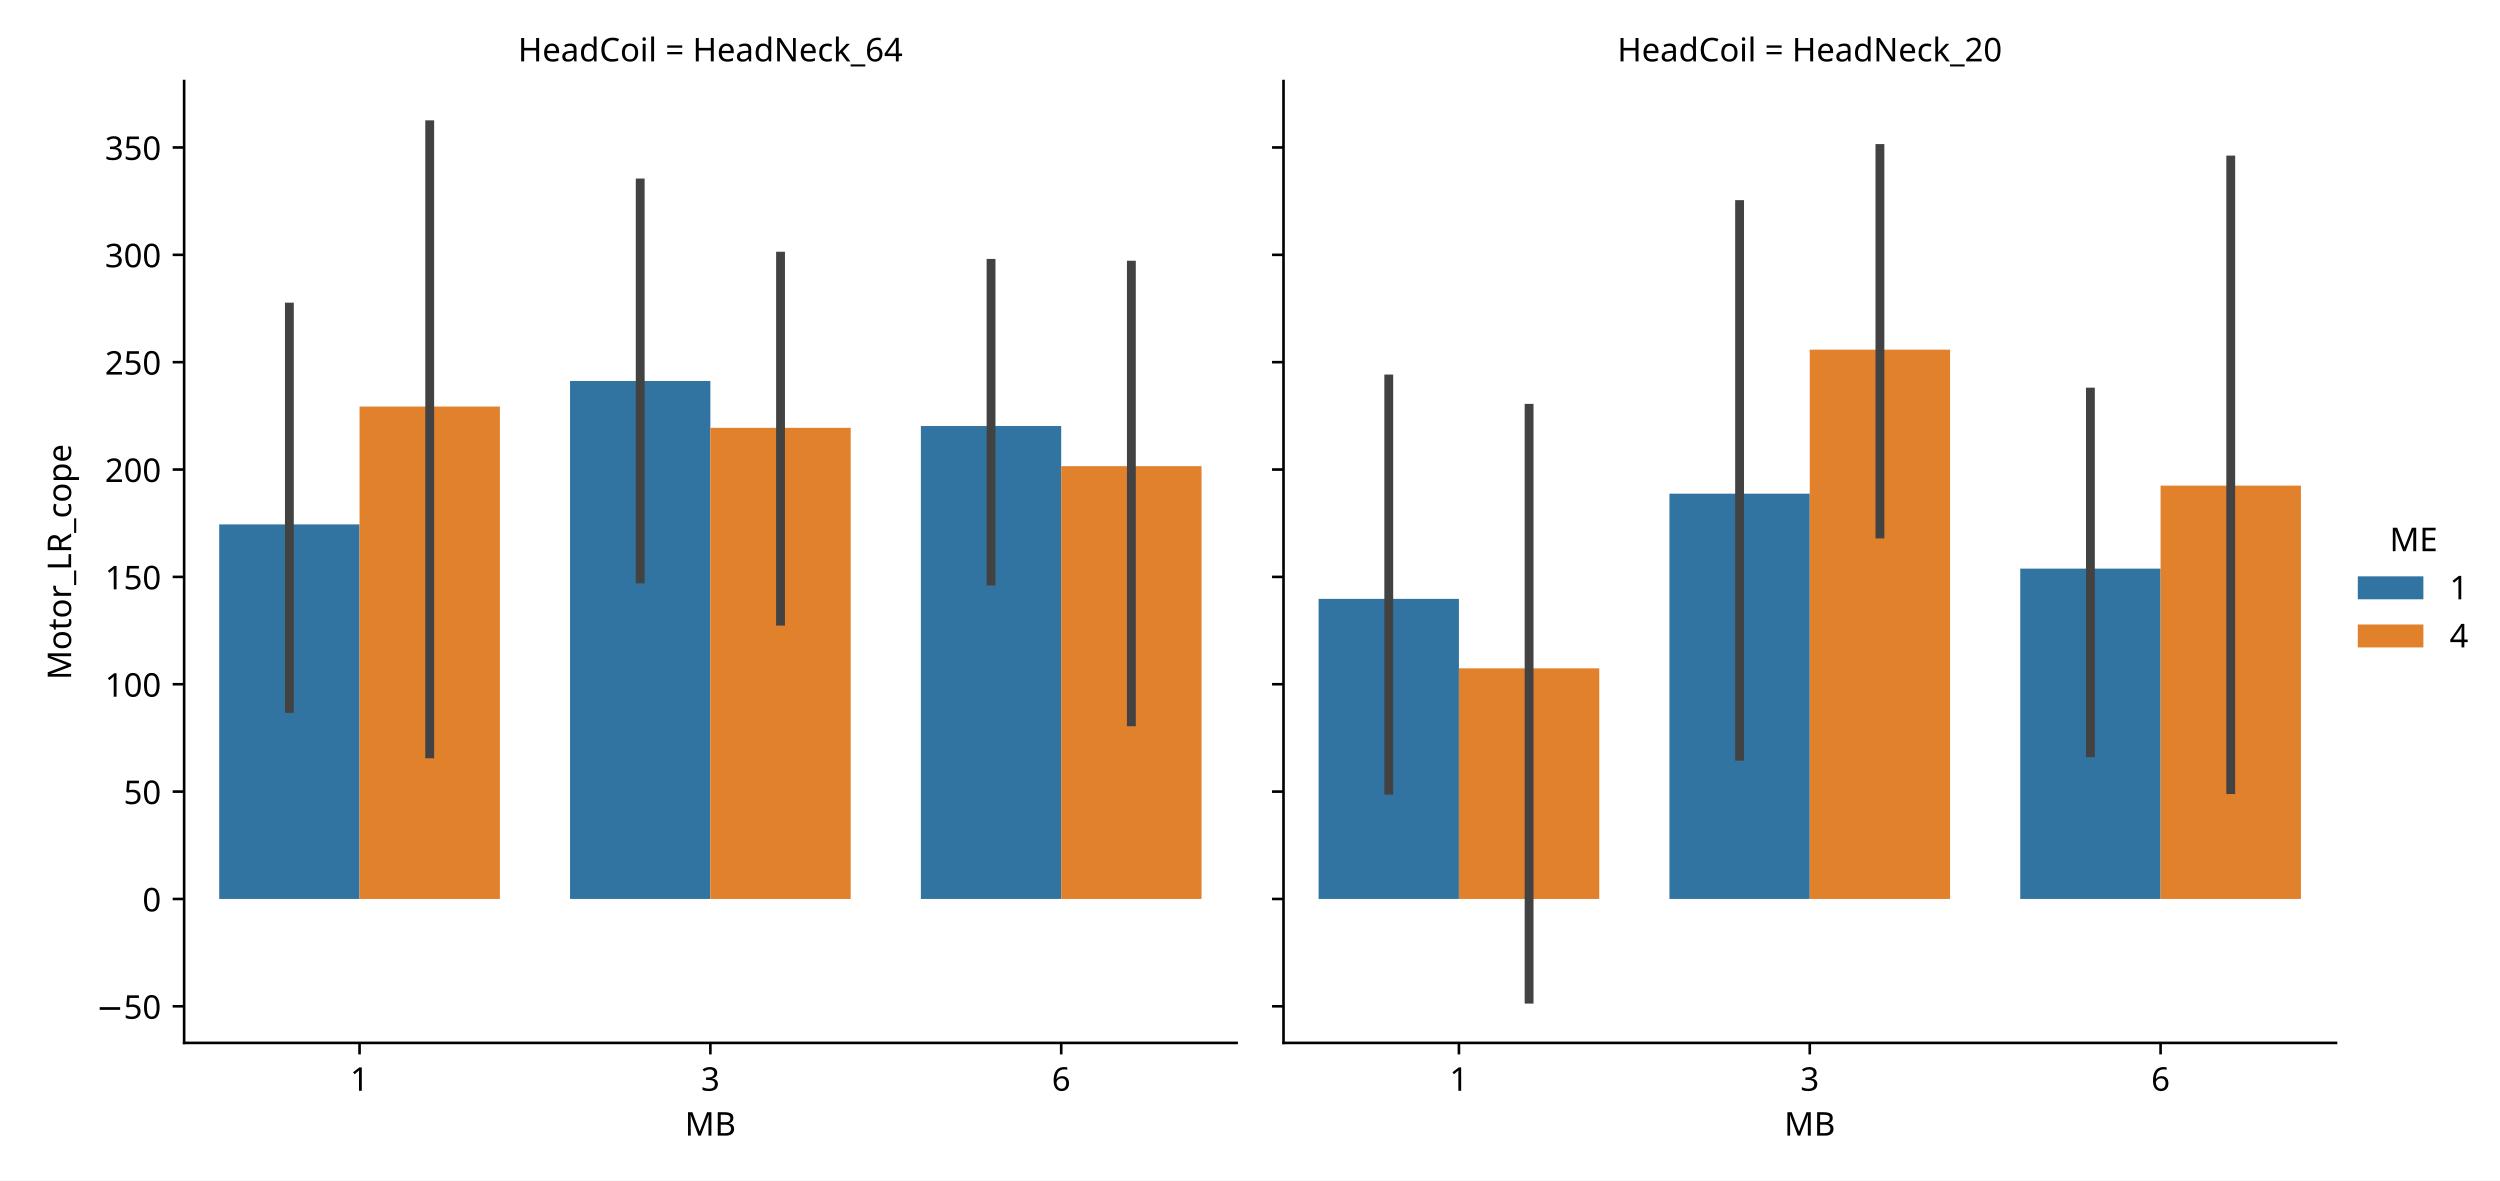
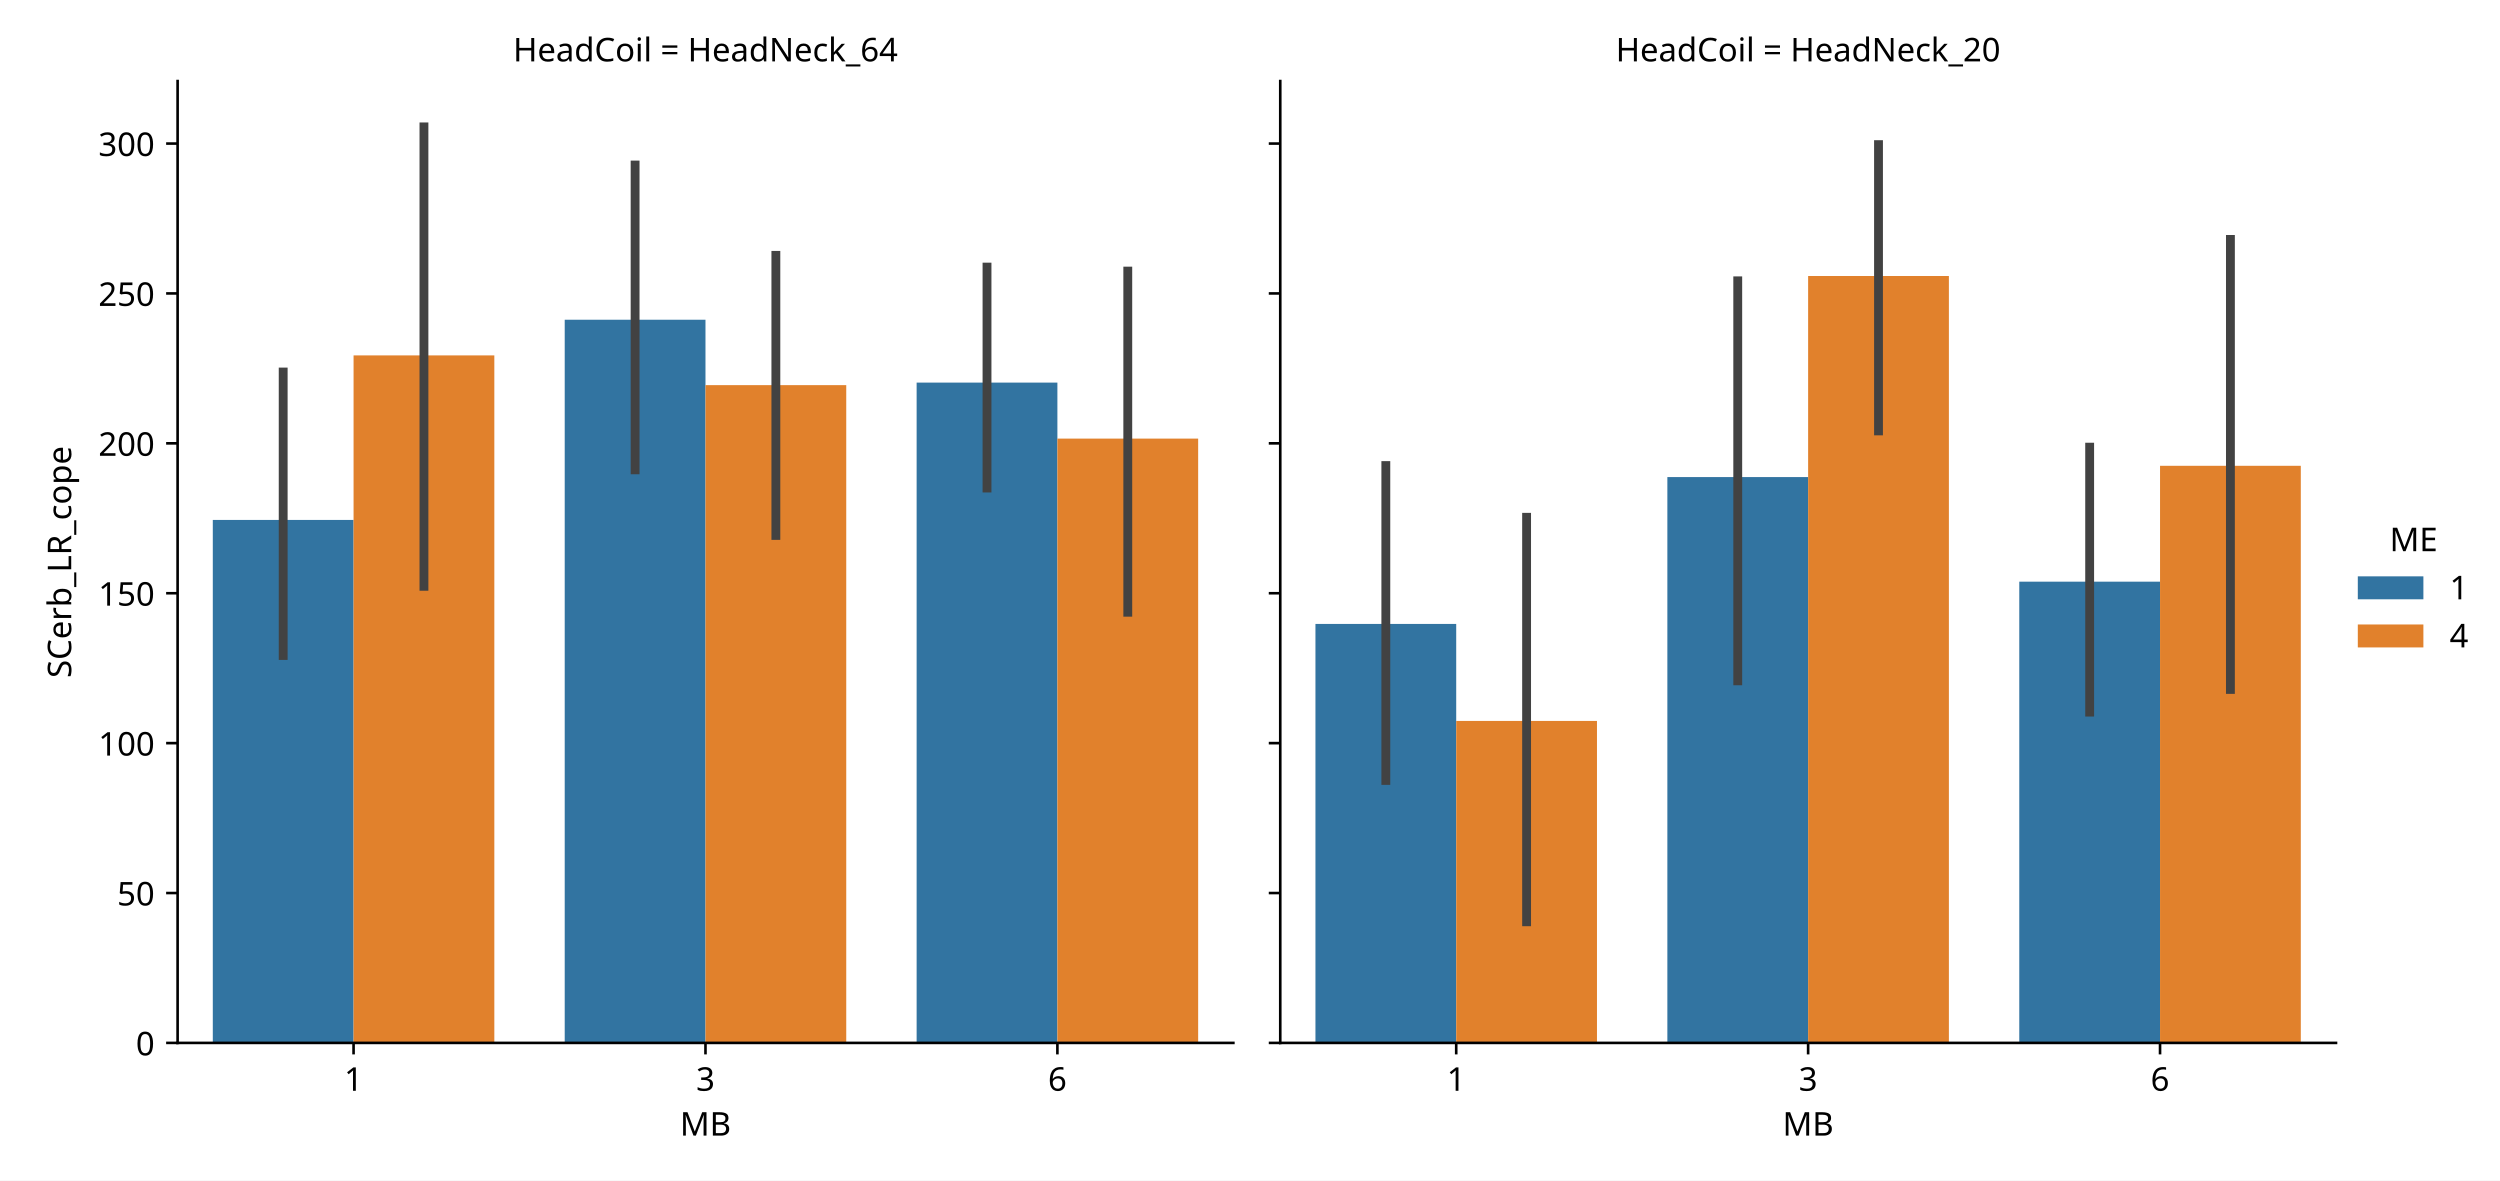
<svg xmlns="http://www.w3.org/2000/svg" xmlns:xlink="http://www.w3.org/1999/xlink" width="762.39pt" height="360pt" viewBox="0 0 762.39 360" version="1.1">
  <defs>
    <style type="text/css">*{stroke-linejoin: round; stroke-linecap: butt}</style>
  </defs>
  <g id="figure_1">
    <g id="patch_1">
      <path d="M 0 360  L 762.39 360  L 762.39 0  L 0 0  z " style="fill: #ffffff" />
    </g>
    <g id="axes_1">
      <g id="patch_2">
-         <path d="M 56.152 318.04  L 377.114 318.04  L 377.114 24.72  L 56.152 24.72  z " style="fill: #ffffff" />
+         <path d="M 54.163 318.04  L 376.118 318.04  L 376.118 24.72  L 54.163 24.72  z " style="fill: #ffffff" />
      </g>
      <g id="patch_3">
-         <path d="M 66.851 274.141  L 109.646 274.141  L 109.646 159.918  L 66.851 159.918  z " clip-path="url(#p35c1011da7)" style="fill: #3274a1" />
+         <path d="M 64.895 318.04  L 107.822 318.04  L 107.822 158.561  L 64.895 158.561  z " clip-path="url(#pe08dcbb0b2)" style="fill: #3274a1" />
      </g>
      <g id="patch_4">
-         <path d="M 173.838 274.141  L 216.633 274.141  L 216.633 116.185  L 173.838 116.185  z " clip-path="url(#p35c1011da7)" style="fill: #3274a1" />
+         <path d="M 172.213 318.04  L 215.14 318.04  L 215.14 97.5  L 172.213 97.5  z " clip-path="url(#pe08dcbb0b2)" style="fill: #3274a1" />
      </g>
      <g id="patch_5">
-         <path d="M 280.825 274.141  L 323.62 274.141  L 323.62 129.918  L 280.825 129.918  z " clip-path="url(#p35c1011da7)" style="fill: #3274a1" />
+         <path d="M 279.531 318.04  L 322.459 318.04  L 322.459 116.674  L 279.531 116.674  z " clip-path="url(#pe08dcbb0b2)" style="fill: #3274a1" />
      </g>
      <g id="patch_6">
-         <path d="M 109.646 274.141  L 152.441 274.141  L 152.441 123.977  L 109.646 123.977  z " clip-path="url(#p35c1011da7)" style="fill: #e1812c" />
+         <path d="M 107.822 318.04  L 150.749 318.04  L 150.749 108.38  L 107.822 108.38  z " clip-path="url(#pe08dcbb0b2)" style="fill: #e1812c" />
      </g>
      <g id="patch_7">
-         <path d="M 216.633 274.141  L 259.428 274.141  L 259.428 130.473  L 216.633 130.473  z " clip-path="url(#p35c1011da7)" style="fill: #e1812c" />
+         <path d="M 215.14 318.04  L 258.068 318.04  L 258.068 117.45  L 215.14 117.45  z " clip-path="url(#pe08dcbb0b2)" style="fill: #e1812c" />
      </g>
      <g id="patch_8">
-         <path d="M 323.62 274.141  L 366.415 274.141  L 366.415 142.153  L 323.62 142.153  z " clip-path="url(#p35c1011da7)" style="fill: #e1812c" />
+         <path d="M 322.459 318.04  L 365.386 318.04  L 365.386 133.757  L 322.459 133.757  z " clip-path="url(#pe08dcbb0b2)" style="fill: #e1812c" />
      </g>
      <g id="matplotlib.axis_1">
        <g id="xtick_1">
          <g id="line2d_1">
            <defs>
-               <path id="meedf9f8192" d="M 0 0  L 0 3.5  " style="stroke: #000000; stroke-width: 0.8" />
+               <path id="mbc280f36a6" d="M 0 0  L 0 3.5  " style="stroke: #000000; stroke-width: 0.8" />
            </defs>
            <g>
-               <use xlink:href="#meedf9f8192" x="109.646" y="318.04" style="stroke: #000000; stroke-width: 0.8" />
+               <use xlink:href="#mbc280f36a6" x="107.822" y="318.04" style="stroke: #000000; stroke-width: 0.8" />
            </g>
          </g>
          <g id="text_1">
-             <text style="font: 10px 'sans-serif'; text-anchor: middle" x="109.646" y="332.638" transform="rotate(-0, 109.6457, 332.6384)">1</text>
+             <text style="font: 10px 'sans-serif'; text-anchor: middle" x="107.822" y="332.638" transform="rotate(-0, 107.8219, 332.6384)">1</text>
          </g>
        </g>
        <g id="xtick_2">
          <g id="line2d_2">
            <g>
-               <use xlink:href="#meedf9f8192" x="216.633" y="318.04" style="stroke: #000000; stroke-width: 0.8" />
+               <use xlink:href="#mbc280f36a6" x="215.14" y="318.04" style="stroke: #000000; stroke-width: 0.8" />
            </g>
          </g>
          <g id="text_2">
-             <text style="font: 10px 'sans-serif'; text-anchor: middle" x="216.633" y="332.638" transform="rotate(-0, 216.6328, 332.6384)">3</text>
+             <text style="font: 10px 'sans-serif'; text-anchor: middle" x="215.14" y="332.638" transform="rotate(-0, 215.1402, 332.6384)">3</text>
          </g>
        </g>
        <g id="xtick_3">
          <g id="line2d_3">
            <g>
-               <use xlink:href="#meedf9f8192" x="323.62" y="318.04" style="stroke: #000000; stroke-width: 0.8" />
+               <use xlink:href="#mbc280f36a6" x="322.459" y="318.04" style="stroke: #000000; stroke-width: 0.8" />
            </g>
          </g>
          <g id="text_3">
-             <text style="font: 10px 'sans-serif'; text-anchor: middle" x="323.62" y="332.638" transform="rotate(-0, 323.62, 332.6384)">6</text>
+             <text style="font: 10px 'sans-serif'; text-anchor: middle" x="322.459" y="332.638" transform="rotate(-0, 322.4585, 332.6384)">6</text>
          </g>
        </g>
        <g id="text_4">
-           <text style="font: 10px 'sans-serif'; text-anchor: middle" x="216.633" y="346.317" transform="rotate(-0, 216.6328, 346.3166)">MB</text>
+           <text style="font: 10px 'sans-serif'; text-anchor: middle" x="215.14" y="346.317" transform="rotate(-0, 215.1402, 346.3166)">MB</text>
        </g>
      </g>
      <g id="matplotlib.axis_2">
        <g id="ytick_1">
          <g id="line2d_4">
            <defs>
-               <path id="m671a4015ab" d="M 0 0  L -3.5 0  " style="stroke: #000000; stroke-width: 0.8" />
+               <path id="mde89d0552b" d="M 0 0  L -3.5 0  " style="stroke: #000000; stroke-width: 0.8" />
            </defs>
            <g>
-               <use xlink:href="#m671a4015ab" x="56.152" y="306.88" style="stroke: #000000; stroke-width: 0.8" />
+               <use xlink:href="#mde89d0552b" x="54.163" y="318.04" style="stroke: #000000; stroke-width: 0.8" />
            </g>
          </g>
          <g id="text_5">
-             <text style="font: 10px 'sans-serif'; text-anchor: end" x="49.152" y="310.679" transform="rotate(-0, 49.15214, 310.679)">−50</text>
+             <text style="font: 10px 'sans-serif'; text-anchor: end" x="47.163" y="321.839" transform="rotate(-0, 47.16278, 321.8392)">0</text>
          </g>
        </g>
        <g id="ytick_2">
          <g id="line2d_5">
            <g>
-               <use xlink:href="#m671a4015ab" x="56.152" y="274.141" style="stroke: #000000; stroke-width: 0.8" />
+               <use xlink:href="#mde89d0552b" x="54.163" y="272.33" style="stroke: #000000; stroke-width: 0.8" />
            </g>
          </g>
          <g id="text_6">
-             <text style="font: 10px 'sans-serif'; text-anchor: end" x="49.152" y="277.94" transform="rotate(-0, 49.15214, 277.9401)">0</text>
+             <text style="font: 10px 'sans-serif'; text-anchor: end" x="47.163" y="276.129" transform="rotate(-0, 47.16278, 276.1289)">50</text>
          </g>
        </g>
        <g id="ytick_3">
          <g id="line2d_6">
            <g>
-               <use xlink:href="#m671a4015ab" x="56.152" y="241.402" style="stroke: #000000; stroke-width: 0.8" />
+               <use xlink:href="#mde89d0552b" x="54.163" y="226.619" style="stroke: #000000; stroke-width: 0.8" />
            </g>
          </g>
          <g id="text_7">
-             <text style="font: 10px 'sans-serif'; text-anchor: end" x="49.152" y="245.201" transform="rotate(-0, 49.15214, 245.2012)">50</text>
+             <text style="font: 10px 'sans-serif'; text-anchor: end" x="47.163" y="230.419" transform="rotate(-0, 47.16278, 230.4185)">100</text>
          </g>
        </g>
        <g id="ytick_4">
          <g id="line2d_7">
            <g>
-               <use xlink:href="#m671a4015ab" x="56.152" y="208.663" style="stroke: #000000; stroke-width: 0.8" />
+               <use xlink:href="#mde89d0552b" x="54.163" y="180.909" style="stroke: #000000; stroke-width: 0.8" />
            </g>
          </g>
          <g id="text_8">
-             <text style="font: 10px 'sans-serif'; text-anchor: end" x="49.152" y="212.462" transform="rotate(-0, 49.15214, 212.4622)">100</text>
+             <text style="font: 10px 'sans-serif'; text-anchor: end" x="47.163" y="184.708" transform="rotate(-0, 47.16278, 184.7082)">150</text>
          </g>
        </g>
        <g id="ytick_5">
          <g id="line2d_8">
            <g>
-               <use xlink:href="#m671a4015ab" x="56.152" y="175.924" style="stroke: #000000; stroke-width: 0.8" />
+               <use xlink:href="#mde89d0552b" x="54.163" y="135.199" style="stroke: #000000; stroke-width: 0.8" />
            </g>
          </g>
          <g id="text_9">
-             <text style="font: 10px 'sans-serif'; text-anchor: end" x="49.152" y="179.723" transform="rotate(-0, 49.15214, 179.7233)">150</text>
+             <text style="font: 10px 'sans-serif'; text-anchor: end" x="47.163" y="138.998" transform="rotate(-0, 47.16278, 138.9978)">200</text>
          </g>
        </g>
        <g id="ytick_6">
          <g id="line2d_9">
            <g>
-               <use xlink:href="#m671a4015ab" x="56.152" y="143.185" style="stroke: #000000; stroke-width: 0.8" />
+               <use xlink:href="#mde89d0552b" x="54.163" y="89.488" style="stroke: #000000; stroke-width: 0.8" />
            </g>
          </g>
          <g id="text_10">
-             <text style="font: 10px 'sans-serif'; text-anchor: end" x="49.152" y="146.984" transform="rotate(-0, 49.15214, 146.9843)">200</text>
+             <text style="font: 10px 'sans-serif'; text-anchor: end" x="47.163" y="93.287" transform="rotate(-0, 47.16278, 93.28744)">250</text>
          </g>
        </g>
        <g id="ytick_7">
          <g id="line2d_10">
            <g>
-               <use xlink:href="#m671a4015ab" x="56.152" y="110.446" style="stroke: #000000; stroke-width: 0.8" />
+               <use xlink:href="#mde89d0552b" x="54.163" y="43.778" style="stroke: #000000; stroke-width: 0.8" />
            </g>
          </g>
          <g id="text_11">
-             <text style="font: 10px 'sans-serif'; text-anchor: end" x="49.152" y="114.245" transform="rotate(-0, 49.15214, 114.2454)">250</text>
-           </g>
-         </g>
-         <g id="ytick_8">
-           <g id="line2d_11">
-             <g>
-               <use xlink:href="#m671a4015ab" x="56.152" y="77.707" style="stroke: #000000; stroke-width: 0.8" />
-             </g>
-           </g>
-           <g id="text_12">
-             <text style="font: 10px 'sans-serif'; text-anchor: end" x="49.152" y="81.506" transform="rotate(-0, 49.15214, 81.50642)">300</text>
-           </g>
-         </g>
-         <g id="ytick_9">
-           <g id="line2d_12">
-             <g>
-               <use xlink:href="#m671a4015ab" x="56.152" y="44.968" style="stroke: #000000; stroke-width: 0.8" />
-             </g>
-           </g>
-           <g id="text_13">
-             <text style="font: 10px 'sans-serif'; text-anchor: end" x="49.152" y="48.767" transform="rotate(-0, 49.15214, 48.76747)">350</text>
-           </g>
-         </g>
-         <g id="text_14">
-           <text style="font: 10px 'sans-serif'; text-anchor: middle" x="21.69" y="171.38" transform="rotate(-90, 21.68964, 171.38)">Motor_LR_cope</text>
-         </g>
+             <text style="font: 10px 'sans-serif'; text-anchor: end" x="47.163" y="47.577" transform="rotate(-0, 47.16278, 47.57709)">300</text>
+           </g>
+         </g>
+         <g id="text_12">
+           <text style="font: 10px 'sans-serif'; text-anchor: middle" x="21.717" y="171.38" transform="rotate(-90, 21.71747, 171.38)">SCerb_LR_cope</text>
+         </g>
+       </g>
+       <g id="line2d_11">
+         <path d="M 86.358 199.896  L 86.358 113.46  " clip-path="url(#pe08dcbb0b2)" style="fill: none; stroke: #424242; stroke-width: 2.7; stroke-linecap: square" />
+       </g>
+       <g id="line2d_12">
+         <path d="M 193.677 143.28  L 193.677 50.318  " clip-path="url(#pe08dcbb0b2)" style="fill: none; stroke: #424242; stroke-width: 2.7; stroke-linecap: square" />
      </g>
      <g id="line2d_13">
-         <path d="M 88.248 216.05  L 88.248 93.645  " clip-path="url(#p35c1011da7)" style="fill: none; stroke: #424242; stroke-width: 2.7; stroke-linecap: square" />
+         <path d="M 300.995 148.822  L 300.995 81.451  " clip-path="url(#pe08dcbb0b2)" style="fill: none; stroke: #424242; stroke-width: 2.7; stroke-linecap: square" />
      </g>
      <g id="line2d_14">
-         <path d="M 195.235 176.535  L 195.235 55.8  " clip-path="url(#p35c1011da7)" style="fill: none; stroke: #424242; stroke-width: 2.7; stroke-linecap: square" />
+         <path d="M 129.286 178.807  L 129.286 38.688  " clip-path="url(#pe08dcbb0b2)" style="fill: none; stroke: #424242; stroke-width: 2.7; stroke-linecap: square" />
      </g>
      <g id="line2d_15">
-         <path d="M 302.223 177.19  L 302.223 80.315  " clip-path="url(#p35c1011da7)" style="fill: none; stroke: #424242; stroke-width: 2.7; stroke-linecap: square" />
+         <path d="M 236.604 163.294  L 236.604 77.872  " clip-path="url(#pe08dcbb0b2)" style="fill: none; stroke: #424242; stroke-width: 2.7; stroke-linecap: square" />
      </g>
      <g id="line2d_16">
-         <path d="M 131.043 229.88  L 131.043 38.053  " clip-path="url(#p35c1011da7)" style="fill: none; stroke: #424242; stroke-width: 2.7; stroke-linecap: square" />
-       </g>
-       <g id="line2d_17">
-         <path d="M 238.03 189.439  L 238.03 78.109  " clip-path="url(#p35c1011da7)" style="fill: none; stroke: #424242; stroke-width: 2.7; stroke-linecap: square" />
-       </g>
-       <g id="line2d_18">
-         <path d="M 345.017 220.13  L 345.017 80.866  " clip-path="url(#p35c1011da7)" style="fill: none; stroke: #424242; stroke-width: 2.7; stroke-linecap: square" />
+         <path d="M 343.922 186.715  L 343.922 82.662  " clip-path="url(#pe08dcbb0b2)" style="fill: none; stroke: #424242; stroke-width: 2.7; stroke-linecap: square" />
      </g>
      <g id="patch_9">
-         <path d="M 56.152 318.04  L 56.152 24.72  " style="fill: none; stroke: #000000; stroke-width: 0.8; stroke-linejoin: miter; stroke-linecap: square" />
+         <path d="M 54.163 318.04  L 54.163 24.72  " style="fill: none; stroke: #000000; stroke-width: 0.8; stroke-linejoin: miter; stroke-linecap: square" />
      </g>
      <g id="patch_10">
-         <path d="M 56.152 318.04  L 377.114 318.04  " style="fill: none; stroke: #000000; stroke-width: 0.8; stroke-linejoin: miter; stroke-linecap: square" />
-       </g>
-       <g id="text_15">
-         <text style="font: 10px 'sans-serif'; text-anchor: middle" x="216.633" y="18.72" transform="rotate(-0, 216.6328, 18.72)">HeadCoil = HeadNeck_64</text>
+         <path d="M 54.163 318.04  L 376.118 318.04  " style="fill: none; stroke: #000000; stroke-width: 0.8; stroke-linejoin: miter; stroke-linecap: square" />
+       </g>
+       <g id="text_13">
+         <text style="font: 10px 'sans-serif'; text-anchor: middle" x="215.14" y="18.72" transform="rotate(-0, 215.1402, 18.72)">HeadCoil = HeadNeck_64</text>
      </g>
    </g>
    <g id="axes_2">
      <g id="patch_11">
-         <path d="M 391.415 318.04  L 712.376 318.04  L 712.376 24.72  L 391.415 24.72  z " style="fill: #ffffff" />
+         <path d="M 390.421 318.04  L 712.376 318.04  L 712.376 24.72  L 390.421 24.72  z " style="fill: #ffffff" />
      </g>
      <g id="patch_12">
-         <path d="M 402.113 274.141  L 444.908 274.141  L 444.908 182.628  L 402.113 182.628  z " clip-path="url(#p387f95d58f)" style="fill: #3274a1" />
+         <path d="M 401.153 318.04  L 444.08 318.04  L 444.08 190.269  L 401.153 190.269  z " clip-path="url(#pc660d537b2)" style="fill: #3274a1" />
      </g>
      <g id="patch_13">
-         <path d="M 509.101 274.141  L 551.895 274.141  L 551.895 150.547  L 509.101 150.547  z " clip-path="url(#p387f95d58f)" style="fill: #3274a1" />
+         <path d="M 508.471 318.04  L 551.399 318.04  L 551.399 145.478  L 508.471 145.478  z " clip-path="url(#pc660d537b2)" style="fill: #3274a1" />
      </g>
      <g id="patch_14">
-         <path d="M 616.088 274.141  L 658.883 274.141  L 658.883 173.404  L 616.088 173.404  z " clip-path="url(#p387f95d58f)" style="fill: #3274a1" />
+         <path d="M 615.79 318.04  L 658.717 318.04  L 658.717 177.391  L 615.79 177.391  z " clip-path="url(#pc660d537b2)" style="fill: #3274a1" />
      </g>
      <g id="patch_15">
-         <path d="M 444.908 274.141  L 487.703 274.141  L 487.703 203.815  L 444.908 203.815  z " clip-path="url(#p387f95d58f)" style="fill: #e1812c" />
+         <path d="M 444.08 318.04  L 487.008 318.04  L 487.008 219.85  L 444.08 219.85  z " clip-path="url(#pc660d537b2)" style="fill: #e1812c" />
      </g>
      <g id="patch_16">
-         <path d="M 551.895 274.141  L 594.69 274.141  L 594.69 106.63  L 551.895 106.63  z " clip-path="url(#p387f95d58f)" style="fill: #e1812c" />
+         <path d="M 551.399 318.04  L 594.326 318.04  L 594.326 84.16  L 551.399 84.16  z " clip-path="url(#pc660d537b2)" style="fill: #e1812c" />
      </g>
      <g id="patch_17">
-         <path d="M 658.883 274.141  L 701.677 274.141  L 701.677 148.096  L 658.883 148.096  z " clip-path="url(#p387f95d58f)" style="fill: #e1812c" />
+         <path d="M 658.717 318.04  L 701.644 318.04  L 701.644 142.056  L 658.717 142.056  z " clip-path="url(#pc660d537b2)" style="fill: #e1812c" />
      </g>
      <g id="matplotlib.axis_3">
        <g id="xtick_4">
+           <g id="line2d_17">
+             <g>
+               <use xlink:href="#mbc280f36a6" x="444.08" y="318.04" style="stroke: #000000; stroke-width: 0.8" />
+             </g>
+           </g>
+           <g id="text_14">
+             <text style="font: 10px 'sans-serif'; text-anchor: middle" x="444.08" y="332.638" transform="rotate(-0, 444.0804, 332.6384)">1</text>
+           </g>
+         </g>
+         <g id="xtick_5">
+           <g id="line2d_18">
+             <g>
+               <use xlink:href="#mbc280f36a6" x="551.399" y="318.04" style="stroke: #000000; stroke-width: 0.8" />
+             </g>
+           </g>
+           <g id="text_15">
+             <text style="font: 10px 'sans-serif'; text-anchor: middle" x="551.399" y="332.638" transform="rotate(-0, 551.3987, 332.6384)">3</text>
+           </g>
+         </g>
+         <g id="xtick_6">
          <g id="line2d_19">
            <g>
-               <use xlink:href="#meedf9f8192" x="444.908" y="318.04" style="stroke: #000000; stroke-width: 0.8" />
+               <use xlink:href="#mbc280f36a6" x="658.717" y="318.04" style="stroke: #000000; stroke-width: 0.8" />
            </g>
          </g>
          <g id="text_16">
-             <text style="font: 10px 'sans-serif'; text-anchor: middle" x="444.908" y="332.638" transform="rotate(-0, 444.9083, 332.6384)">1</text>
-           </g>
-         </g>
-         <g id="xtick_5">
+             <text style="font: 10px 'sans-serif'; text-anchor: middle" x="658.717" y="332.638" transform="rotate(-0, 658.717, 332.6384)">6</text>
+           </g>
+         </g>
+         <g id="text_17">
+           <text style="font: 10px 'sans-serif'; text-anchor: middle" x="551.399" y="346.317" transform="rotate(-0, 551.3987, 346.3166)">MB</text>
+         </g>
+       </g>
+       <g id="matplotlib.axis_4">
+         <g id="ytick_8">
          <g id="line2d_20">
            <g>
-               <use xlink:href="#meedf9f8192" x="551.895" y="318.04" style="stroke: #000000; stroke-width: 0.8" />
-             </g>
-           </g>
-           <g id="text_17">
-             <text style="font: 10px 'sans-serif'; text-anchor: middle" x="551.895" y="332.638" transform="rotate(-0, 551.8954, 332.6384)">3</text>
-           </g>
-         </g>
-         <g id="xtick_6">
+               <use xlink:href="#mde89d0552b" x="390.421" y="318.04" style="stroke: #000000; stroke-width: 0.8" />
+             </g>
+           </g>
+         </g>
+         <g id="ytick_9">
          <g id="line2d_21">
            <g>
-               <use xlink:href="#meedf9f8192" x="658.883" y="318.04" style="stroke: #000000; stroke-width: 0.8" />
-             </g>
-           </g>
-           <g id="text_18">
-             <text style="font: 10px 'sans-serif'; text-anchor: middle" x="658.883" y="332.638" transform="rotate(-0, 658.8825, 332.6384)">6</text>
-           </g>
-         </g>
-         <g id="text_19">
-           <text style="font: 10px 'sans-serif'; text-anchor: middle" x="551.895" y="346.317" transform="rotate(-0, 551.8954, 346.3166)">MB</text>
-         </g>
-       </g>
-       <g id="matplotlib.axis_4">
+               <use xlink:href="#mde89d0552b" x="390.421" y="272.33" style="stroke: #000000; stroke-width: 0.8" />
+             </g>
+           </g>
+         </g>
        <g id="ytick_10">
          <g id="line2d_22">
            <g>
-               <use xlink:href="#m671a4015ab" x="391.415" y="306.88" style="stroke: #000000; stroke-width: 0.8" />
+               <use xlink:href="#mde89d0552b" x="390.421" y="226.619" style="stroke: #000000; stroke-width: 0.8" />
            </g>
          </g>
        </g>
        <g id="ytick_11">
          <g id="line2d_23">
            <g>
-               <use xlink:href="#m671a4015ab" x="391.415" y="274.141" style="stroke: #000000; stroke-width: 0.8" />
+               <use xlink:href="#mde89d0552b" x="390.421" y="180.909" style="stroke: #000000; stroke-width: 0.8" />
            </g>
          </g>
        </g>
        <g id="ytick_12">
          <g id="line2d_24">
            <g>
-               <use xlink:href="#m671a4015ab" x="391.415" y="241.402" style="stroke: #000000; stroke-width: 0.8" />
+               <use xlink:href="#mde89d0552b" x="390.421" y="135.199" style="stroke: #000000; stroke-width: 0.8" />
            </g>
          </g>
        </g>
        <g id="ytick_13">
          <g id="line2d_25">
            <g>
-               <use xlink:href="#m671a4015ab" x="391.415" y="208.663" style="stroke: #000000; stroke-width: 0.8" />
+               <use xlink:href="#mde89d0552b" x="390.421" y="89.488" style="stroke: #000000; stroke-width: 0.8" />
            </g>
          </g>
        </g>
        <g id="ytick_14">
          <g id="line2d_26">
            <g>
-               <use xlink:href="#m671a4015ab" x="391.415" y="175.924" style="stroke: #000000; stroke-width: 0.8" />
-             </g>
-           </g>
-         </g>
-         <g id="ytick_15">
-           <g id="line2d_27">
-             <g>
-               <use xlink:href="#m671a4015ab" x="391.415" y="143.185" style="stroke: #000000; stroke-width: 0.8" />
-             </g>
-           </g>
-         </g>
-         <g id="ytick_16">
-           <g id="line2d_28">
-             <g>
-               <use xlink:href="#m671a4015ab" x="391.415" y="110.446" style="stroke: #000000; stroke-width: 0.8" />
-             </g>
-           </g>
-         </g>
-         <g id="ytick_17">
-           <g id="line2d_29">
-             <g>
-               <use xlink:href="#m671a4015ab" x="391.415" y="77.707" style="stroke: #000000; stroke-width: 0.8" />
-             </g>
-           </g>
-         </g>
-         <g id="ytick_18">
-           <g id="line2d_30">
-             <g>
-               <use xlink:href="#m671a4015ab" x="391.415" y="44.968" style="stroke: #000000; stroke-width: 0.8" />
-             </g>
-           </g>
-         </g>
+               <use xlink:href="#mde89d0552b" x="390.421" y="43.778" style="stroke: #000000; stroke-width: 0.8" />
+             </g>
+           </g>
+         </g>
+       </g>
+       <g id="line2d_27">
+         <path d="M 422.617 237.993  L 422.617 141.977  " clip-path="url(#pc660d537b2)" style="fill: none; stroke: #424242; stroke-width: 2.7; stroke-linecap: square" />
+       </g>
+       <g id="line2d_28">
+         <path d="M 529.935 207.635  L 529.935 85.635  " clip-path="url(#pc660d537b2)" style="fill: none; stroke: #424242; stroke-width: 2.7; stroke-linecap: square" />
+       </g>
+       <g id="line2d_29">
+         <path d="M 637.253 217.157  L 637.253 136.355  " clip-path="url(#pc660d537b2)" style="fill: none; stroke: #424242; stroke-width: 2.7; stroke-linecap: square" />
+       </g>
+       <g id="line2d_30">
+         <path d="M 465.544 281.102  L 465.544 157.749  " clip-path="url(#pc660d537b2)" style="fill: none; stroke: #424242; stroke-width: 2.7; stroke-linecap: square" />
      </g>
      <g id="line2d_31">
-         <path d="M 423.511 240.986  L 423.511 115.568  " clip-path="url(#p387f95d58f)" style="fill: none; stroke: #424242; stroke-width: 2.7; stroke-linecap: square" />
+         <path d="M 572.862 131.411  L 572.862 44.104  " clip-path="url(#pc660d537b2)" style="fill: none; stroke: #424242; stroke-width: 2.7; stroke-linecap: square" />
      </g>
      <g id="line2d_32">
-         <path d="M 530.498 230.616  L 530.498 62.388  " clip-path="url(#p387f95d58f)" style="fill: none; stroke: #424242; stroke-width: 2.7; stroke-linecap: square" />
-       </g>
-       <g id="line2d_33">
-         <path d="M 637.485 229.569  L 637.485 119.565  " clip-path="url(#p387f95d58f)" style="fill: none; stroke: #424242; stroke-width: 2.7; stroke-linecap: square" />
-       </g>
-       <g id="line2d_34">
-         <path d="M 466.306 304.707  L 466.306 124.512  " clip-path="url(#p387f95d58f)" style="fill: none; stroke: #424242; stroke-width: 2.7; stroke-linecap: square" />
-       </g>
-       <g id="line2d_35">
-         <path d="M 573.293 162.832  L 573.293 45.286  " clip-path="url(#p387f95d58f)" style="fill: none; stroke: #424242; stroke-width: 2.7; stroke-linecap: square" />
-       </g>
-       <g id="line2d_36">
-         <path d="M 680.28 240.792  L 680.28 48.801  " clip-path="url(#p387f95d58f)" style="fill: none; stroke: #424242; stroke-width: 2.7; stroke-linecap: square" />
+         <path d="M 680.181 210.243  L 680.181 73.014  " clip-path="url(#pc660d537b2)" style="fill: none; stroke: #424242; stroke-width: 2.7; stroke-linecap: square" />
      </g>
      <g id="patch_18">
-         <path d="M 391.415 318.04  L 391.415 24.72  " style="fill: none; stroke: #000000; stroke-width: 0.8; stroke-linejoin: miter; stroke-linecap: square" />
+         <path d="M 390.421 318.04  L 390.421 24.72  " style="fill: none; stroke: #000000; stroke-width: 0.8; stroke-linejoin: miter; stroke-linecap: square" />
      </g>
      <g id="patch_19">
-         <path d="M 391.415 318.04  L 712.376 318.04  " style="fill: none; stroke: #000000; stroke-width: 0.8; stroke-linejoin: miter; stroke-linecap: square" />
-       </g>
-       <g id="text_20">
-         <text style="font: 10px 'sans-serif'; text-anchor: middle" x="551.895" y="18.72" transform="rotate(-0, 551.8954, 18.72)">HeadCoil = HeadNeck_20</text>
+         <path d="M 390.421 318.04  L 712.376 318.04  " style="fill: none; stroke: #000000; stroke-width: 0.8; stroke-linejoin: miter; stroke-linecap: square" />
+       </g>
+       <g id="text_18">
+         <text style="font: 10px 'sans-serif'; text-anchor: middle" x="551.399" y="18.72" transform="rotate(-0, 551.3987, 18.72)">HeadCoil = HeadNeck_20</text>
      </g>
    </g>
    <g id="legend_1">
-       <g id="text_21">
+       <g id="text_19">
        <text style="font: 10px 'sans-serif'; text-anchor: start" x="728.735" y="168.081" transform="rotate(-0, 728.7353, 168.0813)">ME</text>
      </g>
      <g id="patch_20">
        <path d="M 719.028 182.759  L 739.028 182.759  L 739.028 175.759  L 719.028 175.759  z " style="fill: #3274a1" />
      </g>
-       <g id="text_22">
+       <g id="text_20">
        <text style="font: 10px 'sans-serif'; text-anchor: start" x="747.028" y="182.759" transform="rotate(-0, 747.0275, 182.7594)">1</text>
      </g>
      <g id="patch_21">
        <path d="M 719.028 197.438  L 739.028 197.438  L 739.028 190.438  L 719.028 190.438  z " style="fill: #e1812c" />
      </g>
-       <g id="text_23">
+       <g id="text_21">
        <text style="font: 10px 'sans-serif'; text-anchor: start" x="747.028" y="197.438" transform="rotate(-0, 747.0275, 197.4375)">4</text>
      </g>
    </g>
  </g>
  <defs>
-     <clipPath id="p35c1011da7">
-       <rect x="56.152" y="24.72" width="320.961" height="293.32" />
+     <clipPath id="pe08dcbb0b2">
+       <rect x="54.163" y="24.72" width="321.955" height="293.32" />
    </clipPath>
-     <clipPath id="p387f95d58f">
-       <rect x="391.415" y="24.72" width="320.961" height="293.32" />
+     <clipPath id="pc660d537b2">
+       <rect x="390.421" y="24.72" width="321.955" height="293.32" />
    </clipPath>
  </defs>
</svg>
